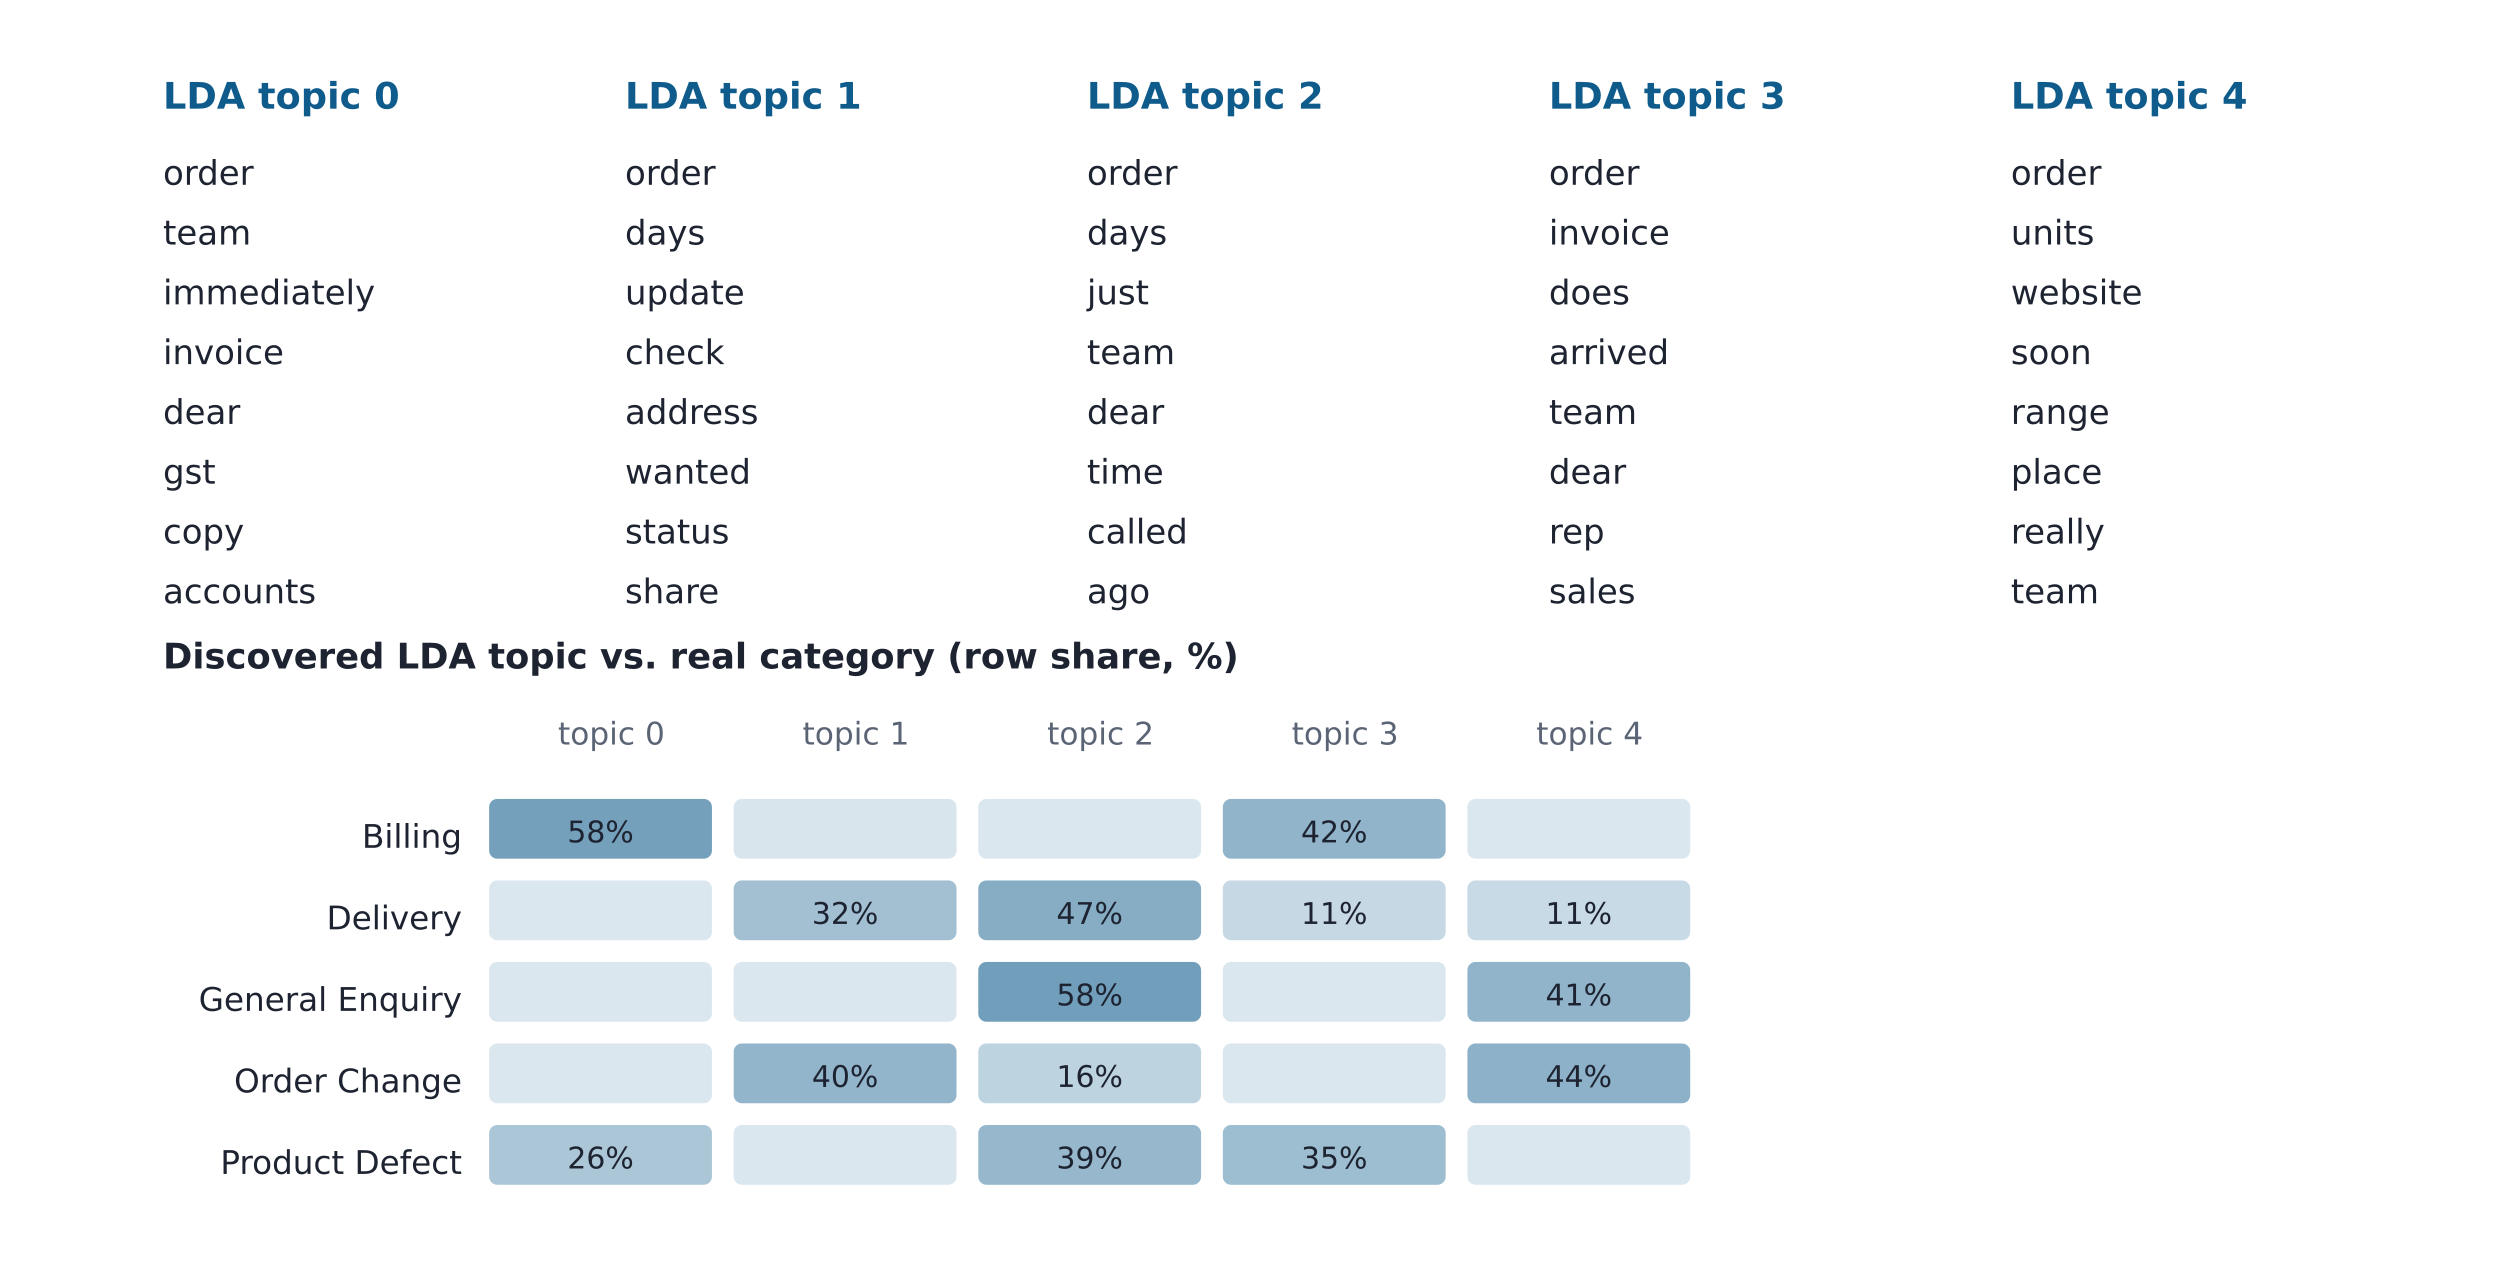
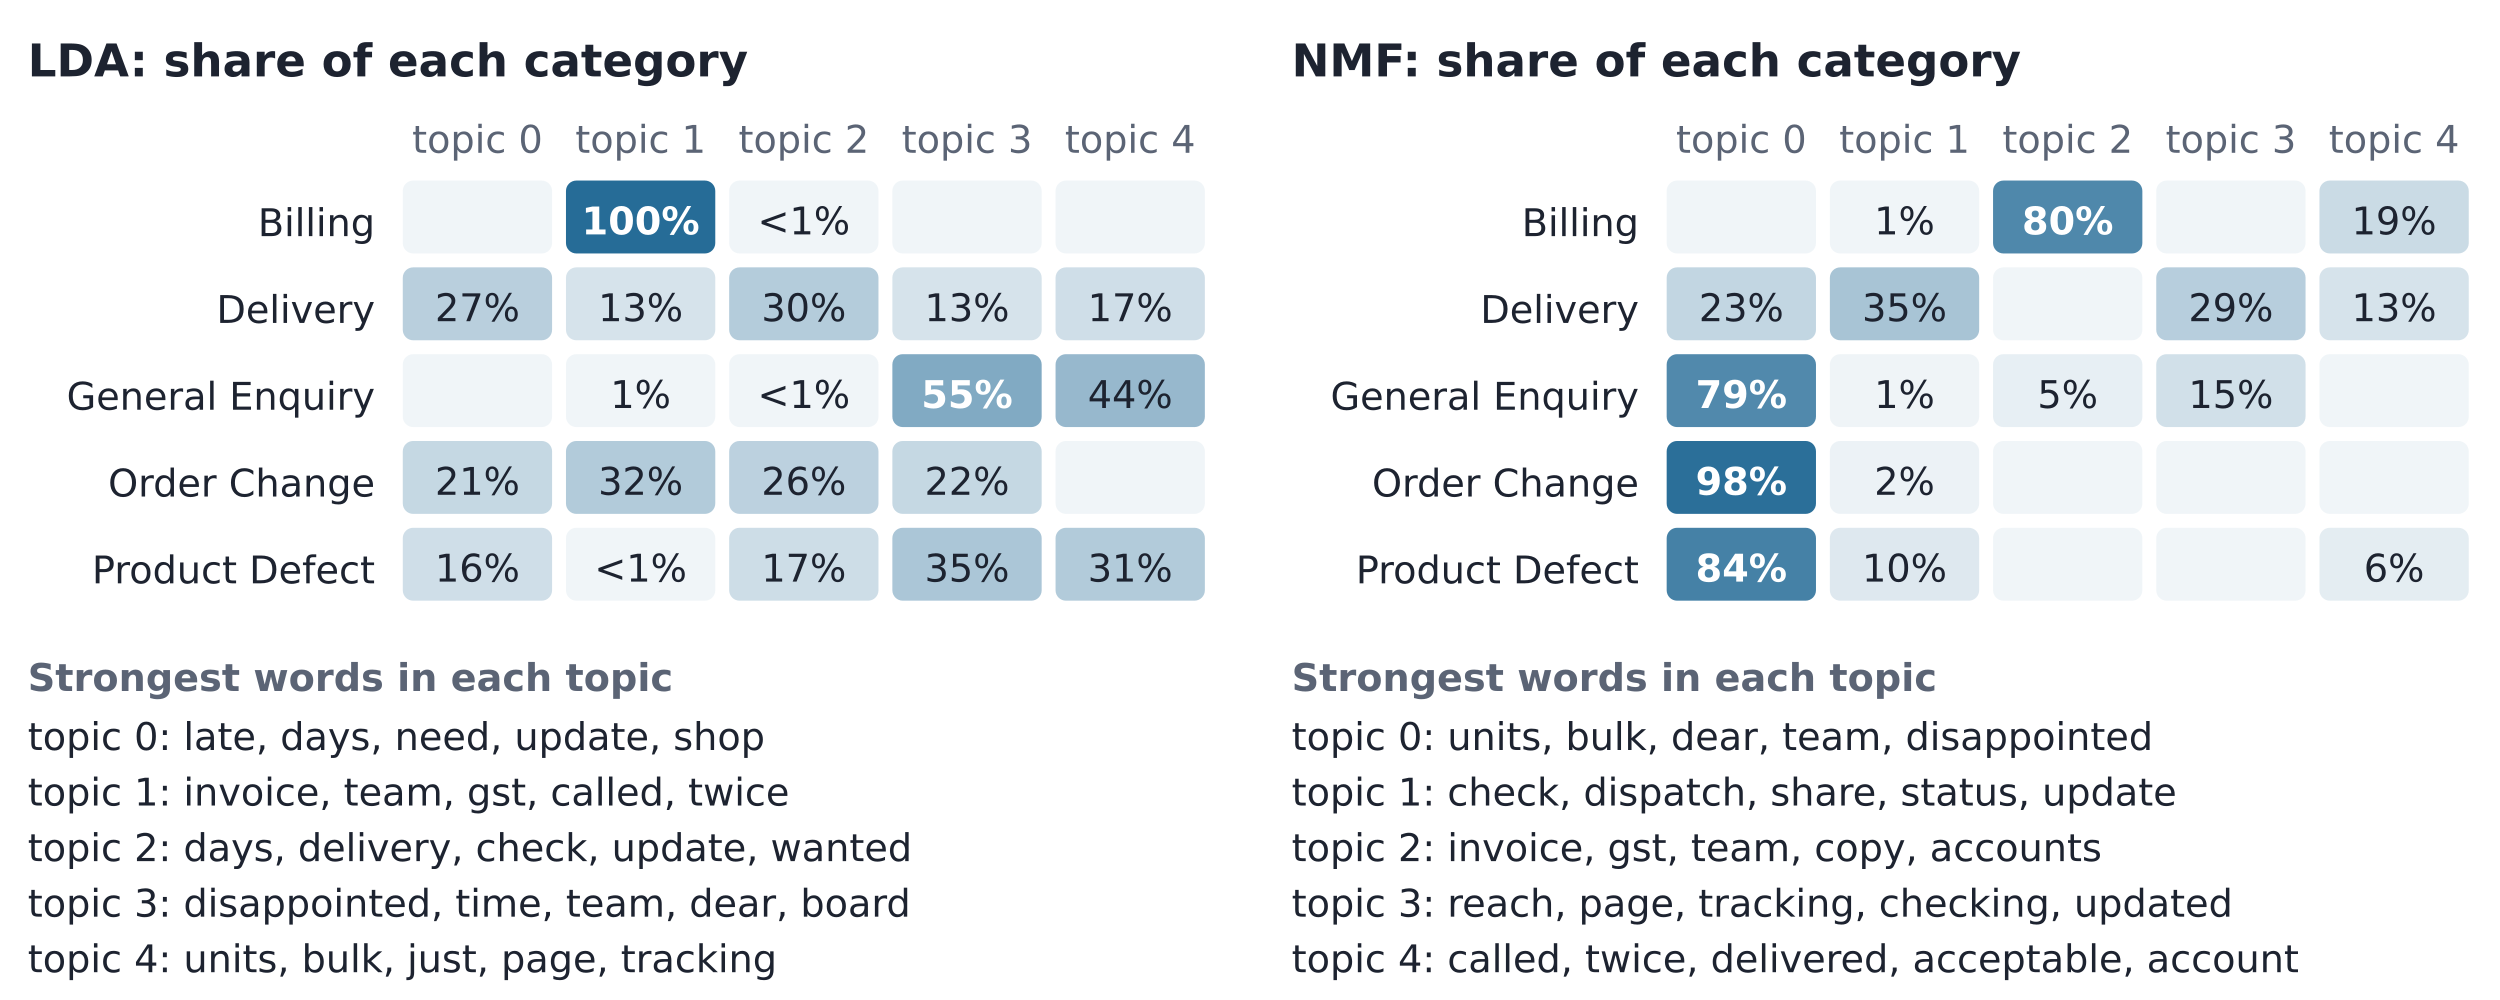
- <svg xmlns="http://www.w3.org/2000/svg" width="920" height="464" viewBox="0 0 920 464" font-family="DejaVu Sans, Arial, sans-serif">
-   <rect width="920" height="464" fill="#ffffff" />
-   <text x="60" y="40" font-size="13.5" fill="#0f5c8c" font-weight="bold" text-anchor="start" font-family="Poppins, DejaVu Sans, sans-serif">LDA topic 0</text>
-   <text x="60" y="68" font-size="12.5" fill="#1d2330" font-weight="normal" text-anchor="start">order</text>
-   <text x="60" y="90" font-size="12.5" fill="#1d2330" font-weight="normal" text-anchor="start">team</text>
-   <text x="60" y="112" font-size="12.5" fill="#1d2330" font-weight="normal" text-anchor="start">immediately</text>
-   <text x="60" y="134" font-size="12.5" fill="#1d2330" font-weight="normal" text-anchor="start">invoice</text>
-   <text x="60" y="156" font-size="12.5" fill="#1d2330" font-weight="normal" text-anchor="start">dear</text>
-   <text x="60" y="178" font-size="12.5" fill="#1d2330" font-weight="normal" text-anchor="start">gst</text>
-   <text x="60" y="200" font-size="12.5" fill="#1d2330" font-weight="normal" text-anchor="start">copy</text>
-   <text x="60" y="222" font-size="12.5" fill="#1d2330" font-weight="normal" text-anchor="start">accounts</text>
-   <text x="230" y="40" font-size="13.5" fill="#0f5c8c" font-weight="bold" text-anchor="start" font-family="Poppins, DejaVu Sans, sans-serif">LDA topic 1</text>
-   <text x="230" y="68" font-size="12.5" fill="#1d2330" font-weight="normal" text-anchor="start">order</text>
-   <text x="230" y="90" font-size="12.5" fill="#1d2330" font-weight="normal" text-anchor="start">days</text>
-   <text x="230" y="112" font-size="12.5" fill="#1d2330" font-weight="normal" text-anchor="start">update</text>
-   <text x="230" y="134" font-size="12.5" fill="#1d2330" font-weight="normal" text-anchor="start">check</text>
-   <text x="230" y="156" font-size="12.5" fill="#1d2330" font-weight="normal" text-anchor="start">address</text>
-   <text x="230" y="178" font-size="12.5" fill="#1d2330" font-weight="normal" text-anchor="start">wanted</text>
-   <text x="230" y="200" font-size="12.5" fill="#1d2330" font-weight="normal" text-anchor="start">status</text>
-   <text x="230" y="222" font-size="12.5" fill="#1d2330" font-weight="normal" text-anchor="start">share</text>
-   <text x="400" y="40" font-size="13.5" fill="#0f5c8c" font-weight="bold" text-anchor="start" font-family="Poppins, DejaVu Sans, sans-serif">LDA topic 2</text>
-   <text x="400" y="68" font-size="12.5" fill="#1d2330" font-weight="normal" text-anchor="start">order</text>
-   <text x="400" y="90" font-size="12.5" fill="#1d2330" font-weight="normal" text-anchor="start">days</text>
-   <text x="400" y="112" font-size="12.5" fill="#1d2330" font-weight="normal" text-anchor="start">just</text>
-   <text x="400" y="134" font-size="12.5" fill="#1d2330" font-weight="normal" text-anchor="start">team</text>
-   <text x="400" y="156" font-size="12.5" fill="#1d2330" font-weight="normal" text-anchor="start">dear</text>
-   <text x="400" y="178" font-size="12.5" fill="#1d2330" font-weight="normal" text-anchor="start">time</text>
-   <text x="400" y="200" font-size="12.5" fill="#1d2330" font-weight="normal" text-anchor="start">called</text>
-   <text x="400" y="222" font-size="12.5" fill="#1d2330" font-weight="normal" text-anchor="start">ago</text>
-   <text x="570" y="40" font-size="13.5" fill="#0f5c8c" font-weight="bold" text-anchor="start" font-family="Poppins, DejaVu Sans, sans-serif">LDA topic 3</text>
-   <text x="570" y="68" font-size="12.5" fill="#1d2330" font-weight="normal" text-anchor="start">order</text>
-   <text x="570" y="90" font-size="12.5" fill="#1d2330" font-weight="normal" text-anchor="start">invoice</text>
-   <text x="570" y="112" font-size="12.5" fill="#1d2330" font-weight="normal" text-anchor="start">does</text>
-   <text x="570" y="134" font-size="12.5" fill="#1d2330" font-weight="normal" text-anchor="start">arrived</text>
-   <text x="570" y="156" font-size="12.5" fill="#1d2330" font-weight="normal" text-anchor="start">team</text>
-   <text x="570" y="178" font-size="12.5" fill="#1d2330" font-weight="normal" text-anchor="start">dear</text>
-   <text x="570" y="200" font-size="12.5" fill="#1d2330" font-weight="normal" text-anchor="start">rep</text>
-   <text x="570" y="222" font-size="12.5" fill="#1d2330" font-weight="normal" text-anchor="start">sales</text>
-   <text x="740" y="40" font-size="13.5" fill="#0f5c8c" font-weight="bold" text-anchor="start" font-family="Poppins, DejaVu Sans, sans-serif">LDA topic 4</text>
-   <text x="740" y="68" font-size="12.5" fill="#1d2330" font-weight="normal" text-anchor="start">order</text>
-   <text x="740" y="90" font-size="12.5" fill="#1d2330" font-weight="normal" text-anchor="start">units</text>
-   <text x="740" y="112" font-size="12.5" fill="#1d2330" font-weight="normal" text-anchor="start">website</text>
-   <text x="740" y="134" font-size="12.5" fill="#1d2330" font-weight="normal" text-anchor="start">soon</text>
-   <text x="740" y="156" font-size="12.5" fill="#1d2330" font-weight="normal" text-anchor="start">range</text>
-   <text x="740" y="178" font-size="12.5" fill="#1d2330" font-weight="normal" text-anchor="start">place</text>
-   <text x="740" y="200" font-size="12.5" fill="#1d2330" font-weight="normal" text-anchor="start">really</text>
-   <text x="740" y="222" font-size="12.5" fill="#1d2330" font-weight="normal" text-anchor="start">team</text>
-   <text x="60" y="246" font-size="13" fill="#1d2330" font-weight="bold" text-anchor="start" font-family="Poppins, DejaVu Sans, sans-serif">Discovered LDA topic vs. real category (row share, %)</text>
-   <text x="225.0" y="274" font-size="11.5" fill="#5b6475" font-weight="normal" text-anchor="middle">topic 0</text>
-   <text x="315.0" y="274" font-size="11.5" fill="#5b6475" font-weight="normal" text-anchor="middle">topic 1</text>
-   <text x="405.0" y="274" font-size="11.5" fill="#5b6475" font-weight="normal" text-anchor="middle">topic 2</text>
-   <text x="495.0" y="274" font-size="11.5" fill="#5b6475" font-weight="normal" text-anchor="middle">topic 3</text>
-   <text x="585.0" y="274" font-size="11.5" fill="#5b6475" font-weight="normal" text-anchor="middle">topic 4</text>
-   <text x="170" y="312" font-size="12" fill="#1d2330" font-weight="normal" text-anchor="end">Billing</text>
-   <rect x="180" y="294" width="82" height="22" rx="3" fill="#0f5c8c" stroke="none" stroke-width="1" opacity="0.58" />
-   <text x="221.0" y="310" font-size="11" fill="#1d2330" font-weight="normal" text-anchor="middle">58%</text>
-   <rect x="270" y="294" width="82" height="22" rx="3" fill="#0f5c8c" stroke="none" stroke-width="1" opacity="0.16" />
-   <rect x="360" y="294" width="82" height="22" rx="3" fill="#0f5c8c" stroke="none" stroke-width="1" opacity="0.15" />
-   <rect x="450" y="294" width="82" height="22" rx="3" fill="#0f5c8c" stroke="none" stroke-width="1" opacity="0.46" />
-   <text x="491.0" y="310" font-size="11" fill="#1d2330" font-weight="normal" text-anchor="middle">42%</text>
-   <rect x="540" y="294" width="82" height="22" rx="3" fill="#0f5c8c" stroke="none" stroke-width="1" opacity="0.15" />
-   <text x="170" y="342" font-size="12" fill="#1d2330" font-weight="normal" text-anchor="end">Delivery</text>
-   <rect x="180" y="324" width="82" height="22" rx="3" fill="#0f5c8c" stroke="none" stroke-width="1" opacity="0.15" />
-   <rect x="270" y="324" width="82" height="22" rx="3" fill="#0f5c8c" stroke="none" stroke-width="1" opacity="0.39" />
-   <text x="311.0" y="340" font-size="11" fill="#1d2330" font-weight="normal" text-anchor="middle">32%</text>
-   <rect x="360" y="324" width="82" height="22" rx="3" fill="#0f5c8c" stroke="none" stroke-width="1" opacity="0.50" />
-   <text x="401.0" y="340" font-size="11" fill="#1d2330" font-weight="normal" text-anchor="middle">47%</text>
-   <rect x="450" y="324" width="82" height="22" rx="3" fill="#0f5c8c" stroke="none" stroke-width="1" opacity="0.24" />
-   <text x="491.0" y="340" font-size="11" fill="#1d2330" font-weight="normal" text-anchor="middle">11%</text>
-   <rect x="540" y="324" width="82" height="22" rx="3" fill="#0f5c8c" stroke="none" stroke-width="1" opacity="0.23" />
-   <text x="581.0" y="340" font-size="11" fill="#1d2330" font-weight="normal" text-anchor="middle">11%</text>
-   <text x="170" y="372" font-size="12" fill="#1d2330" font-weight="normal" text-anchor="end">General Enquiry</text>
-   <rect x="180" y="354" width="82" height="22" rx="3" fill="#0f5c8c" stroke="none" stroke-width="1" opacity="0.15" />
-   <rect x="270" y="354" width="82" height="22" rx="3" fill="#0f5c8c" stroke="none" stroke-width="1" opacity="0.15" />
-   <rect x="360" y="354" width="82" height="22" rx="3" fill="#0f5c8c" stroke="none" stroke-width="1" opacity="0.59" />
-   <text x="401.0" y="370" font-size="11" fill="#1d2330" font-weight="normal" text-anchor="middle">58%</text>
-   <rect x="450" y="354" width="82" height="22" rx="3" fill="#0f5c8c" stroke="none" stroke-width="1" opacity="0.15" />
-   <rect x="540" y="354" width="82" height="22" rx="3" fill="#0f5c8c" stroke="none" stroke-width="1" opacity="0.46" />
-   <text x="581.0" y="370" font-size="11" fill="#1d2330" font-weight="normal" text-anchor="middle">41%</text>
-   <text x="170" y="402" font-size="12" fill="#1d2330" font-weight="normal" text-anchor="end">Order Change</text>
-   <rect x="180" y="384" width="82" height="22" rx="3" fill="#0f5c8c" stroke="none" stroke-width="1" opacity="0.15" />
-   <rect x="270" y="384" width="82" height="22" rx="3" fill="#0f5c8c" stroke="none" stroke-width="1" opacity="0.45" />
-   <text x="311.0" y="400" font-size="11" fill="#1d2330" font-weight="normal" text-anchor="middle">40%</text>
-   <rect x="360" y="384" width="82" height="22" rx="3" fill="#0f5c8c" stroke="none" stroke-width="1" opacity="0.27" />
-   <text x="401.0" y="400" font-size="11" fill="#1d2330" font-weight="normal" text-anchor="middle">16%</text>
-   <rect x="450" y="384" width="82" height="22" rx="3" fill="#0f5c8c" stroke="none" stroke-width="1" opacity="0.15" />
-   <rect x="540" y="384" width="82" height="22" rx="3" fill="#0f5c8c" stroke="none" stroke-width="1" opacity="0.48" />
-   <text x="581.0" y="400" font-size="11" fill="#1d2330" font-weight="normal" text-anchor="middle">44%</text>
-   <text x="170" y="432" font-size="12" fill="#1d2330" font-weight="normal" text-anchor="end">Product Defect</text>
-   <rect x="180" y="414" width="82" height="22" rx="3" fill="#0f5c8c" stroke="none" stroke-width="1" opacity="0.35" />
-   <text x="221.0" y="430" font-size="11" fill="#1d2330" font-weight="normal" text-anchor="middle">26%</text>
-   <rect x="270" y="414" width="82" height="22" rx="3" fill="#0f5c8c" stroke="none" stroke-width="1" opacity="0.15" />
-   <rect x="360" y="414" width="82" height="22" rx="3" fill="#0f5c8c" stroke="none" stroke-width="1" opacity="0.44" />
-   <text x="401.0" y="430" font-size="11" fill="#1d2330" font-weight="normal" text-anchor="middle">39%</text>
-   <rect x="450" y="414" width="82" height="22" rx="3" fill="#0f5c8c" stroke="none" stroke-width="1" opacity="0.41" />
-   <text x="491.0" y="430" font-size="11" fill="#1d2330" font-weight="normal" text-anchor="middle">35%</text>
-   <rect x="540" y="414" width="82" height="22" rx="3" fill="#0f5c8c" stroke="none" stroke-width="1" opacity="0.15" />
+ <svg xmlns="http://www.w3.org/2000/svg" width="720" height="288" viewBox="0 0 720 288" font-family="DejaVu Sans, Arial, sans-serif">
+   <rect width="720" height="288" fill="#ffffff" />
+   <text x="8" y="22" font-size="13" fill="#1d2330" font-weight="bold" text-anchor="start" font-family="Poppins, DejaVu Sans, sans-serif">LDA: share of each category</text>
+   <text x="137.5" y="44" font-size="11" fill="#5b6475" font-weight="normal" text-anchor="middle">topic 0</text>
+   <text x="184.5" y="44" font-size="11" fill="#5b6475" font-weight="normal" text-anchor="middle">topic 1</text>
+   <text x="231.5" y="44" font-size="11" fill="#5b6475" font-weight="normal" text-anchor="middle">topic 2</text>
+   <text x="278.5" y="44" font-size="11" fill="#5b6475" font-weight="normal" text-anchor="middle">topic 3</text>
+   <text x="325.5" y="44" font-size="11" fill="#5b6475" font-weight="normal" text-anchor="middle">topic 4</text>
+   <text x="108" y="68" font-size="11" fill="#1d2330" font-weight="normal" text-anchor="end">Billing</text>
+   <rect x="116" y="52" width="43" height="21" rx="3" fill="#0f5c8c" stroke="none" stroke-width="1" fill-opacity="0.06" />
+   <rect x="163" y="52" width="43" height="21" rx="3" fill="#0f5c8c" stroke="none" stroke-width="1" fill-opacity="0.90" />
+   <text x="184.5" y="67.5" font-size="11" fill="#ffffff" font-weight="bold" text-anchor="middle">100%</text>
+   <rect x="210" y="52" width="43" height="21" rx="3" fill="#0f5c8c" stroke="none" stroke-width="1" fill-opacity="0.06" />
+   <text x="231.5" y="67.5" font-size="11" fill="#1d2330" font-weight="normal" text-anchor="middle">&lt;1%</text>
+   <rect x="257" y="52" width="43" height="21" rx="3" fill="#0f5c8c" stroke="none" stroke-width="1" fill-opacity="0.06" />
+   <rect x="304" y="52" width="43" height="21" rx="3" fill="#0f5c8c" stroke="none" stroke-width="1" fill-opacity="0.06" />
+   <text x="108" y="93" font-size="11" fill="#1d2330" font-weight="normal" text-anchor="end">Delivery</text>
+   <rect x="116" y="77" width="43" height="21" rx="3" fill="#0f5c8c" stroke="none" stroke-width="1" fill-opacity="0.29" />
+   <text x="137.5" y="92.5" font-size="11" fill="#1d2330" font-weight="normal" text-anchor="middle">27%</text>
+   <rect x="163" y="77" width="43" height="21" rx="3" fill="#0f5c8c" stroke="none" stroke-width="1" fill-opacity="0.17" />
+   <text x="184.5" y="92.5" font-size="11" fill="#1d2330" font-weight="normal" text-anchor="middle">13%</text>
+   <rect x="210" y="77" width="43" height="21" rx="3" fill="#0f5c8c" stroke="none" stroke-width="1" fill-opacity="0.31" />
+   <text x="231.5" y="92.5" font-size="11" fill="#1d2330" font-weight="normal" text-anchor="middle">30%</text>
+   <rect x="257" y="77" width="43" height="21" rx="3" fill="#0f5c8c" stroke="none" stroke-width="1" fill-opacity="0.17" />
+   <text x="278.5" y="92.5" font-size="11" fill="#1d2330" font-weight="normal" text-anchor="middle">13%</text>
+   <rect x="304" y="77" width="43" height="21" rx="3" fill="#0f5c8c" stroke="none" stroke-width="1" fill-opacity="0.20" />
+   <text x="325.5" y="92.5" font-size="11" fill="#1d2330" font-weight="normal" text-anchor="middle">17%</text>
+   <text x="108" y="118" font-size="11" fill="#1d2330" font-weight="normal" text-anchor="end">General Enquiry</text>
+   <rect x="116" y="102" width="43" height="21" rx="3" fill="#0f5c8c" stroke="none" stroke-width="1" fill-opacity="0.06" />
+   <rect x="163" y="102" width="43" height="21" rx="3" fill="#0f5c8c" stroke="none" stroke-width="1" fill-opacity="0.06" />
+   <text x="184.5" y="117.5" font-size="11" fill="#1d2330" font-weight="normal" text-anchor="middle">1%</text>
+   <rect x="210" y="102" width="43" height="21" rx="3" fill="#0f5c8c" stroke="none" stroke-width="1" fill-opacity="0.06" />
+   <text x="231.5" y="117.5" font-size="11" fill="#1d2330" font-weight="normal" text-anchor="middle">&lt;1%</text>
+   <rect x="257" y="102" width="43" height="21" rx="3" fill="#0f5c8c" stroke="none" stroke-width="1" fill-opacity="0.52" />
+   <text x="278.5" y="117.5" font-size="11" fill="#ffffff" font-weight="bold" text-anchor="middle">55%</text>
+   <rect x="304" y="102" width="43" height="21" rx="3" fill="#0f5c8c" stroke="none" stroke-width="1" fill-opacity="0.43" />
+   <text x="325.5" y="117.5" font-size="11" fill="#1d2330" font-weight="normal" text-anchor="middle">44%</text>
+   <text x="108" y="143" font-size="11" fill="#1d2330" font-weight="normal" text-anchor="end">Order Change</text>
+   <rect x="116" y="127" width="43" height="21" rx="3" fill="#0f5c8c" stroke="none" stroke-width="1" fill-opacity="0.24" />
+   <text x="137.5" y="142.5" font-size="11" fill="#1d2330" font-weight="normal" text-anchor="middle">21%</text>
+   <rect x="163" y="127" width="43" height="21" rx="3" fill="#0f5c8c" stroke="none" stroke-width="1" fill-opacity="0.32" />
+   <text x="184.5" y="142.5" font-size="11" fill="#1d2330" font-weight="normal" text-anchor="middle">32%</text>
+   <rect x="210" y="127" width="43" height="21" rx="3" fill="#0f5c8c" stroke="none" stroke-width="1" fill-opacity="0.28" />
+   <text x="231.5" y="142.5" font-size="11" fill="#1d2330" font-weight="normal" text-anchor="middle">26%</text>
+   <rect x="257" y="127" width="43" height="21" rx="3" fill="#0f5c8c" stroke="none" stroke-width="1" fill-opacity="0.24" />
+   <text x="278.5" y="142.5" font-size="11" fill="#1d2330" font-weight="normal" text-anchor="middle">22%</text>
+   <rect x="304" y="127" width="43" height="21" rx="3" fill="#0f5c8c" stroke="none" stroke-width="1" fill-opacity="0.06" />
+   <text x="108" y="168" font-size="11" fill="#1d2330" font-weight="normal" text-anchor="end">Product Defect</text>
+   <rect x="116" y="152" width="43" height="21" rx="3" fill="#0f5c8c" stroke="none" stroke-width="1" fill-opacity="0.20" />
+   <text x="137.5" y="167.5" font-size="11" fill="#1d2330" font-weight="normal" text-anchor="middle">16%</text>
+   <rect x="163" y="152" width="43" height="21" rx="3" fill="#0f5c8c" stroke="none" stroke-width="1" fill-opacity="0.06" />
+   <text x="184.5" y="167.5" font-size="11" fill="#1d2330" font-weight="normal" text-anchor="middle">&lt;1%</text>
+   <rect x="210" y="152" width="43" height="21" rx="3" fill="#0f5c8c" stroke="none" stroke-width="1" fill-opacity="0.21" />
+   <text x="231.5" y="167.5" font-size="11" fill="#1d2330" font-weight="normal" text-anchor="middle">17%</text>
+   <rect x="257" y="152" width="43" height="21" rx="3" fill="#0f5c8c" stroke="none" stroke-width="1" fill-opacity="0.35" />
+   <text x="278.5" y="167.5" font-size="11" fill="#1d2330" font-weight="normal" text-anchor="middle">35%</text>
+   <rect x="304" y="152" width="43" height="21" rx="3" fill="#0f5c8c" stroke="none" stroke-width="1" fill-opacity="0.32" />
+   <text x="325.5" y="167.5" font-size="11" fill="#1d2330" font-weight="normal" text-anchor="middle">31%</text>
+   <text x="8" y="199" font-size="11" fill="#5b6475" font-weight="bold" text-anchor="start">Strongest words in each topic</text>
+   <text x="8" y="216" font-size="11" fill="#1d2330" font-weight="normal" text-anchor="start">topic 0: late, days, need, update, shop</text>
+   <text x="8" y="232" font-size="11" fill="#1d2330" font-weight="normal" text-anchor="start">topic 1: invoice, team, gst, called, twice</text>
+   <text x="8" y="248" font-size="11" fill="#1d2330" font-weight="normal" text-anchor="start">topic 2: days, delivery, check, update, wanted</text>
+   <text x="8" y="264" font-size="11" fill="#1d2330" font-weight="normal" text-anchor="start">topic 3: disappointed, time, team, dear, board</text>
+   <text x="8" y="280" font-size="11" fill="#1d2330" font-weight="normal" text-anchor="start">topic 4: units, bulk, just, page, tracking</text>
+   <text x="372" y="22" font-size="13" fill="#1d2330" font-weight="bold" text-anchor="start" font-family="Poppins, DejaVu Sans, sans-serif">NMF: share of each category</text>
+   <text x="501.5" y="44" font-size="11" fill="#5b6475" font-weight="normal" text-anchor="middle">topic 0</text>
+   <text x="548.5" y="44" font-size="11" fill="#5b6475" font-weight="normal" text-anchor="middle">topic 1</text>
+   <text x="595.5" y="44" font-size="11" fill="#5b6475" font-weight="normal" text-anchor="middle">topic 2</text>
+   <text x="642.5" y="44" font-size="11" fill="#5b6475" font-weight="normal" text-anchor="middle">topic 3</text>
+   <text x="689.5" y="44" font-size="11" fill="#5b6475" font-weight="normal" text-anchor="middle">topic 4</text>
+   <text x="472" y="68" font-size="11" fill="#1d2330" font-weight="normal" text-anchor="end">Billing</text>
+   <rect x="480" y="52" width="43" height="21" rx="3" fill="#0f5c8c" stroke="none" stroke-width="1" fill-opacity="0.06" />
+   <rect x="527" y="52" width="43" height="21" rx="3" fill="#0f5c8c" stroke="none" stroke-width="1" fill-opacity="0.06" />
+   <text x="548.5" y="67.5" font-size="11" fill="#1d2330" font-weight="normal" text-anchor="middle">1%</text>
+   <rect x="574" y="52" width="43" height="21" rx="3" fill="#0f5c8c" stroke="none" stroke-width="1" fill-opacity="0.73" />
+   <text x="595.5" y="67.5" font-size="11" fill="#ffffff" font-weight="bold" text-anchor="middle">80%</text>
+   <rect x="621" y="52" width="43" height="21" rx="3" fill="#0f5c8c" stroke="none" stroke-width="1" fill-opacity="0.06" />
+   <rect x="668" y="52" width="43" height="21" rx="3" fill="#0f5c8c" stroke="none" stroke-width="1" fill-opacity="0.22" />
+   <text x="689.5" y="67.5" font-size="11" fill="#1d2330" font-weight="normal" text-anchor="middle">19%</text>
+   <text x="472" y="93" font-size="11" fill="#1d2330" font-weight="normal" text-anchor="end">Delivery</text>
+   <rect x="480" y="77" width="43" height="21" rx="3" fill="#0f5c8c" stroke="none" stroke-width="1" fill-opacity="0.25" />
+   <text x="501.5" y="92.5" font-size="11" fill="#1d2330" font-weight="normal" text-anchor="middle">23%</text>
+   <rect x="527" y="77" width="43" height="21" rx="3" fill="#0f5c8c" stroke="none" stroke-width="1" fill-opacity="0.36" />
+   <text x="548.5" y="92.5" font-size="11" fill="#1d2330" font-weight="normal" text-anchor="middle">35%</text>
+   <rect x="574" y="77" width="43" height="21" rx="3" fill="#0f5c8c" stroke="none" stroke-width="1" fill-opacity="0.06" />
+   <rect x="621" y="77" width="43" height="21" rx="3" fill="#0f5c8c" stroke="none" stroke-width="1" fill-opacity="0.30" />
+   <text x="642.5" y="92.5" font-size="11" fill="#1d2330" font-weight="normal" text-anchor="middle">29%</text>
+   <rect x="668" y="77" width="43" height="21" rx="3" fill="#0f5c8c" stroke="none" stroke-width="1" fill-opacity="0.17" />
+   <text x="689.5" y="92.5" font-size="11" fill="#1d2330" font-weight="normal" text-anchor="middle">13%</text>
+   <text x="472" y="118" font-size="11" fill="#1d2330" font-weight="normal" text-anchor="end">General Enquiry</text>
+   <rect x="480" y="102" width="43" height="21" rx="3" fill="#0f5c8c" stroke="none" stroke-width="1" fill-opacity="0.72" />
+   <text x="501.5" y="117.5" font-size="11" fill="#ffffff" font-weight="bold" text-anchor="middle">79%</text>
+   <rect x="527" y="102" width="43" height="21" rx="3" fill="#0f5c8c" stroke="none" stroke-width="1" fill-opacity="0.07" />
+   <text x="548.5" y="117.5" font-size="11" fill="#1d2330" font-weight="normal" text-anchor="middle">1%</text>
+   <rect x="574" y="102" width="43" height="21" rx="3" fill="#0f5c8c" stroke="none" stroke-width="1" fill-opacity="0.10" />
+   <text x="595.5" y="117.5" font-size="11" fill="#1d2330" font-weight="normal" text-anchor="middle">5%</text>
+   <rect x="621" y="102" width="43" height="21" rx="3" fill="#0f5c8c" stroke="none" stroke-width="1" fill-opacity="0.19" />
+   <text x="642.5" y="117.5" font-size="11" fill="#1d2330" font-weight="normal" text-anchor="middle">15%</text>
+   <rect x="668" y="102" width="43" height="21" rx="3" fill="#0f5c8c" stroke="none" stroke-width="1" fill-opacity="0.06" />
+   <text x="472" y="143" font-size="11" fill="#1d2330" font-weight="normal" text-anchor="end">Order Change</text>
+   <rect x="480" y="127" width="43" height="21" rx="3" fill="#0f5c8c" stroke="none" stroke-width="1" fill-opacity="0.88" />
+   <text x="501.5" y="142.5" font-size="11" fill="#ffffff" font-weight="bold" text-anchor="middle">98%</text>
+   <rect x="527" y="127" width="43" height="21" rx="3" fill="#0f5c8c" stroke="none" stroke-width="1" fill-opacity="0.08" />
+   <text x="548.5" y="142.5" font-size="11" fill="#1d2330" font-weight="normal" text-anchor="middle">2%</text>
+   <rect x="574" y="127" width="43" height="21" rx="3" fill="#0f5c8c" stroke="none" stroke-width="1" fill-opacity="0.06" />
+   <rect x="621" y="127" width="43" height="21" rx="3" fill="#0f5c8c" stroke="none" stroke-width="1" fill-opacity="0.06" />
+   <rect x="668" y="127" width="43" height="21" rx="3" fill="#0f5c8c" stroke="none" stroke-width="1" fill-opacity="0.06" />
+   <text x="472" y="168" font-size="11" fill="#1d2330" font-weight="normal" text-anchor="end">Product Defect</text>
+   <rect x="480" y="152" width="43" height="21" rx="3" fill="#0f5c8c" stroke="none" stroke-width="1" fill-opacity="0.77" />
+   <text x="501.5" y="167.5" font-size="11" fill="#ffffff" font-weight="bold" text-anchor="middle">84%</text>
+   <rect x="527" y="152" width="43" height="21" rx="3" fill="#0f5c8c" stroke="none" stroke-width="1" fill-opacity="0.14" />
+   <text x="548.5" y="167.5" font-size="11" fill="#1d2330" font-weight="normal" text-anchor="middle">10%</text>
+   <rect x="574" y="152" width="43" height="21" rx="3" fill="#0f5c8c" stroke="none" stroke-width="1" fill-opacity="0.06" />
+   <rect x="621" y="152" width="43" height="21" rx="3" fill="#0f5c8c" stroke="none" stroke-width="1" fill-opacity="0.06" />
+   <rect x="668" y="152" width="43" height="21" rx="3" fill="#0f5c8c" stroke="none" stroke-width="1" fill-opacity="0.11" />
+   <text x="689.5" y="167.5" font-size="11" fill="#1d2330" font-weight="normal" text-anchor="middle">6%</text>
+   <text x="372" y="199" font-size="11" fill="#5b6475" font-weight="bold" text-anchor="start">Strongest words in each topic</text>
+   <text x="372" y="216" font-size="11" fill="#1d2330" font-weight="normal" text-anchor="start">topic 0: units, bulk, dear, team, disappointed</text>
+   <text x="372" y="232" font-size="11" fill="#1d2330" font-weight="normal" text-anchor="start">topic 1: check, dispatch, share, status, update</text>
+   <text x="372" y="248" font-size="11" fill="#1d2330" font-weight="normal" text-anchor="start">topic 2: invoice, gst, team, copy, accounts</text>
+   <text x="372" y="264" font-size="11" fill="#1d2330" font-weight="normal" text-anchor="start">topic 3: reach, page, tracking, checking, updated</text>
+   <text x="372" y="280" font-size="11" fill="#1d2330" font-weight="normal" text-anchor="start">topic 4: called, twice, delivered, acceptable, account</text>
</svg>
